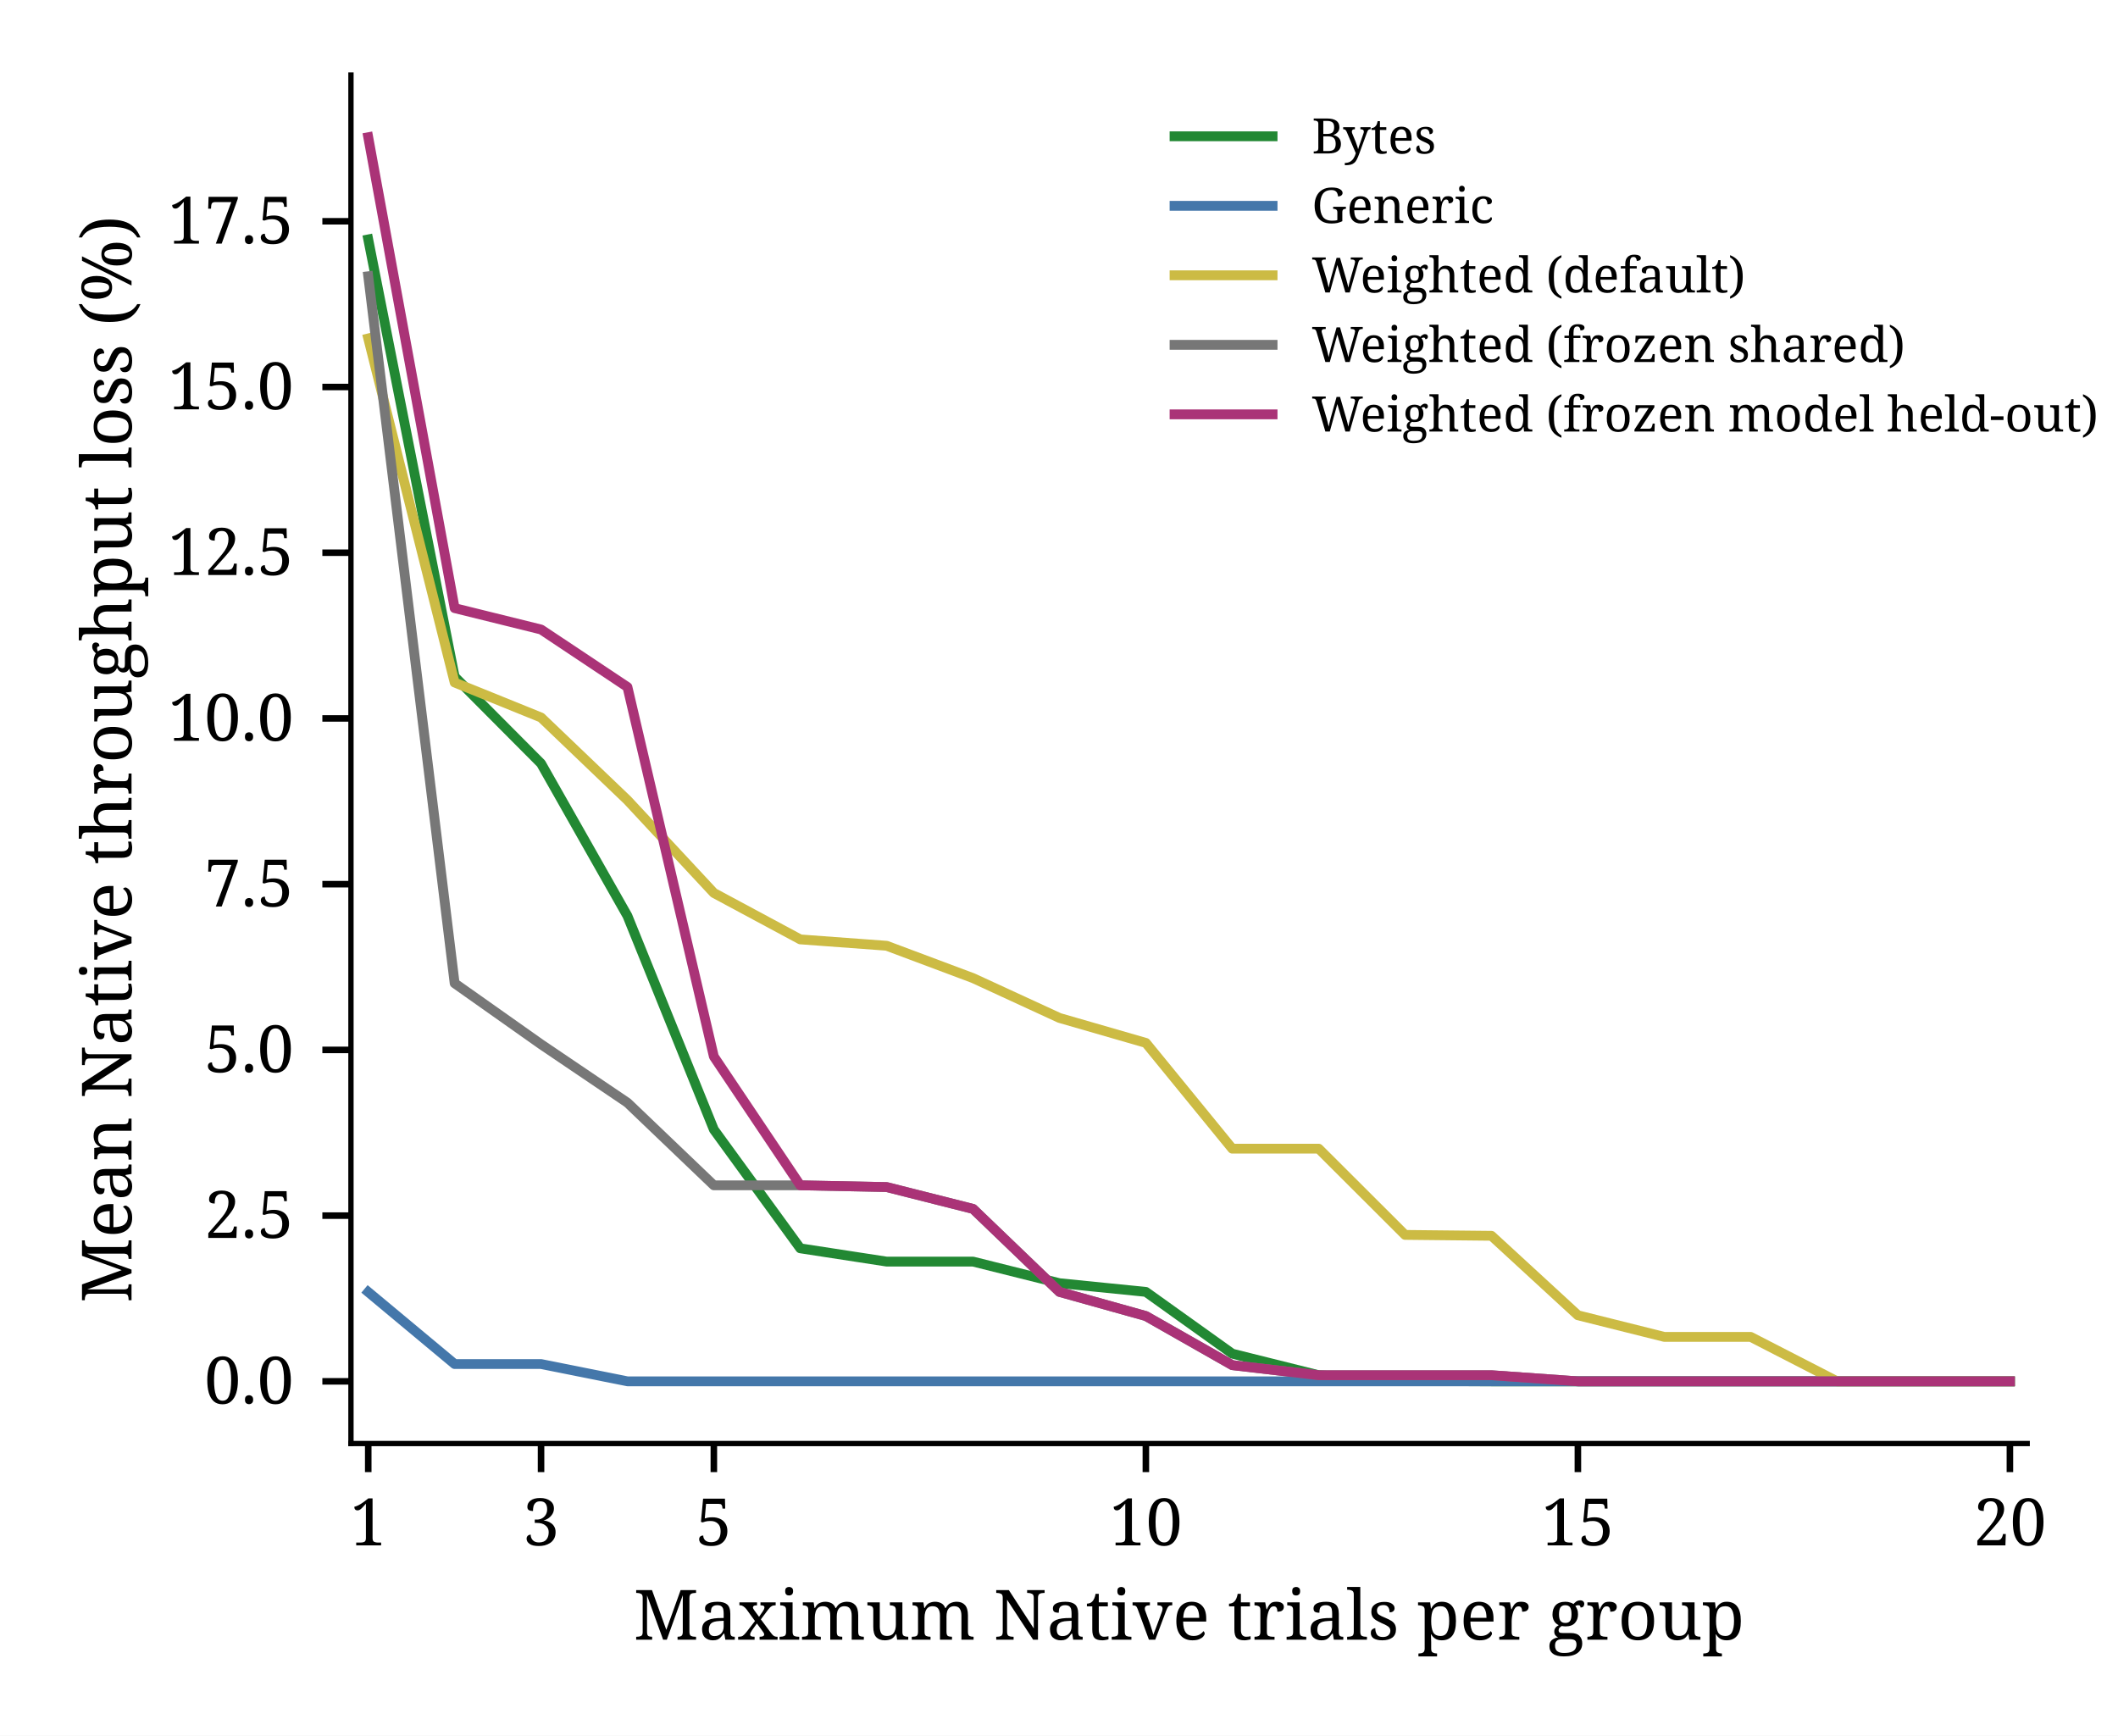
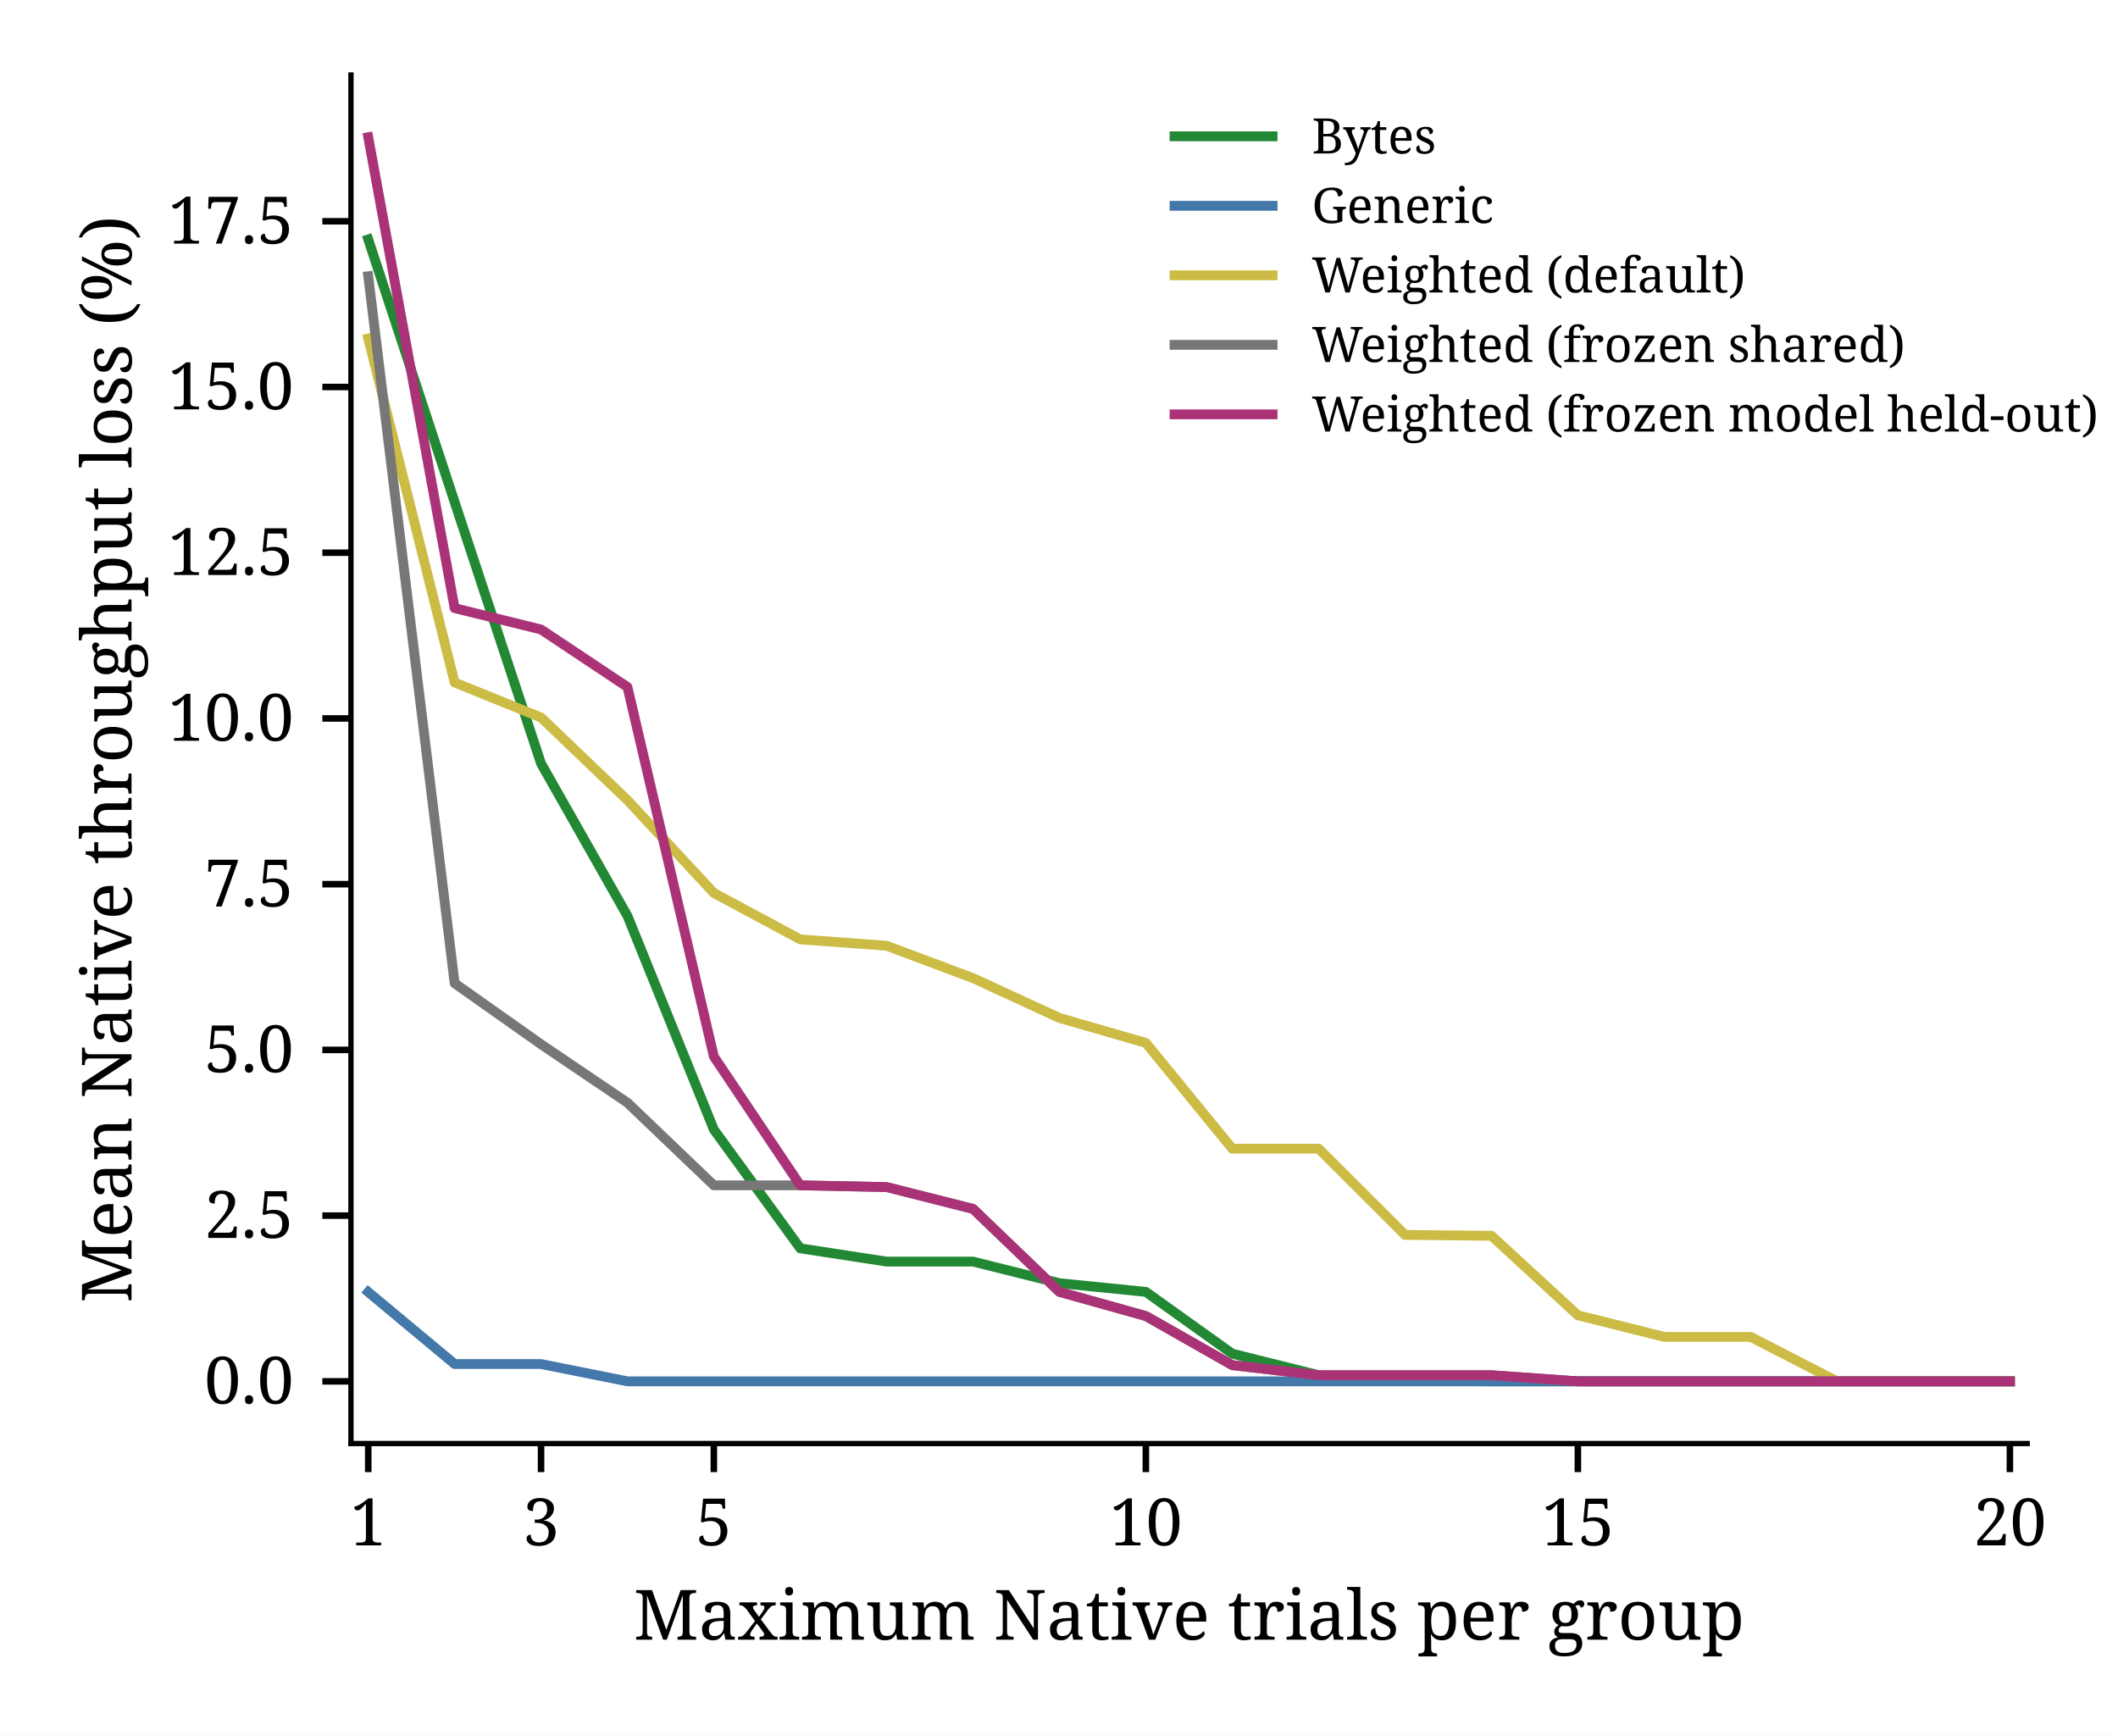
<svg xmlns="http://www.w3.org/2000/svg" xmlns:xlink="http://www.w3.org/1999/xlink" width="259.2pt" height="212.4pt" viewBox="0 0 259.2 212.4" version="1.1">
  <defs>
    <style type="text/css">*{stroke-linejoin: round; stroke-linecap: butt}</style>
  </defs>
  <g id="figure_1">
    <g id="patch_1">
      <path d="M 0 212.4  L 259.2 212.4  L 259.2 0  L 0 0  z " style="fill: #ffffff" />
    </g>
    <g id="axes_1">
      <g id="patch_2">
        <path d="M 42.95 176.65  L 248.086 176.65  L 248.086 9.18  L 42.95 9.18  z " style="fill: #ffffff" />
      </g>
      <g id="matplotlib.axis_1">
        <g id="xtick_1">
          <g id="line2d_1">
            <defs>
              <path id="m5aab3f3cba" d="M 0 0  L 0 3.5  " style="stroke: #000000; stroke-width: 0.8" />
            </defs>
            <g>
              <use xlink:href="#m5aab3f3cba" x="45.065" y="176.65" style="stroke: #000000; stroke-width: 0.8" />
            </g>
          </g>
          <g id="text_1">
            <text style="font-size: 8px; font-family: 'STIXGeneral', serif; text-anchor: middle" x="45.065" y="189.114" transform="rotate(-0 45.0648 189.1138)">1</text>
          </g>
        </g>
        <g id="xtick_2">
          <g id="line2d_2">
            <g>
              <use xlink:href="#m5aab3f3cba" x="66.213" y="176.65" style="stroke: #000000; stroke-width: 0.8" />
            </g>
          </g>
          <g id="text_2">
            <text style="font-size: 8px; font-family: 'STIXGeneral', serif; text-anchor: middle" x="66.213" y="189.114" transform="rotate(-0 66.21284 189.1138)">3</text>
          </g>
        </g>
        <g id="xtick_3">
          <g id="line2d_3">
            <g>
              <use xlink:href="#m5aab3f3cba" x="87.361" y="176.65" style="stroke: #000000; stroke-width: 0.8" />
            </g>
          </g>
          <g id="text_3">
            <text style="font-size: 8px; font-family: 'STIXGeneral', serif; text-anchor: middle" x="87.361" y="189.114" transform="rotate(-0 87.36087 189.1138)">5</text>
          </g>
        </g>
        <g id="xtick_4">
          <g id="line2d_4">
            <g>
              <use xlink:href="#m5aab3f3cba" x="140.231" y="176.65" style="stroke: #000000; stroke-width: 0.8" />
            </g>
          </g>
          <g id="text_4">
            <text style="font-size: 8px; font-family: 'STIXGeneral', serif; text-anchor: middle" x="140.231" y="189.114" transform="rotate(-0 140.231 189.1138)">10</text>
          </g>
        </g>
        <g id="xtick_5">
          <g id="line2d_5">
            <g>
              <use xlink:href="#m5aab3f3cba" x="193.101" y="176.65" style="stroke: #000000; stroke-width: 0.8" />
            </g>
          </g>
          <g id="text_5">
            <text style="font-size: 8px; font-family: 'STIXGeneral', serif; text-anchor: middle" x="193.101" y="189.114" transform="rotate(-0 193.101 189.1138)">15</text>
          </g>
        </g>
        <g id="xtick_6">
          <g id="line2d_6">
            <g>
              <use xlink:href="#m5aab3f3cba" x="245.971" y="176.65" style="stroke: #000000; stroke-width: 0.8" />
            </g>
          </g>
          <g id="text_6">
            <text style="font-size: 8px; font-family: 'STIXGeneral', serif; text-anchor: middle" x="245.971" y="189.114" transform="rotate(-0 245.9711 189.1138)">20</text>
          </g>
        </g>
        <g id="text_7">
          <text style="font-size: 8.5px; font-family: 'STIXGeneral', serif; text-anchor: middle" x="145.518" y="200.655" transform="rotate(-0 145.518 200.6552)">Maximum Native trials per group</text>
        </g>
      </g>
      <g id="matplotlib.axis_2">
        <g id="ytick_1">
          <g id="line2d_7">
            <defs>
              <path id="m6e11c9a4c9" d="M 0 0  L -3.5 0  " style="stroke: #000000; stroke-width: 0.8" />
            </defs>
            <g>
              <use xlink:href="#m6e11c9a4c9" x="42.95" y="169.038" style="stroke: #000000; stroke-width: 0.8" />
            </g>
          </g>
          <g id="text_8">
            <text style="font-size: 8px; font-family: 'STIXGeneral', serif; text-anchor: end" x="35.95" y="171.77" transform="rotate(-0 35.95 171.7696)">0.0</text>
          </g>
        </g>
        <g id="ytick_2">
          <g id="line2d_8">
            <g>
              <use xlink:href="#m6e11c9a4c9" x="42.95" y="148.758" style="stroke: #000000; stroke-width: 0.8" />
            </g>
          </g>
          <g id="text_9">
            <text style="font-size: 8px; font-family: 'STIXGeneral', serif; text-anchor: end" x="35.95" y="151.49" transform="rotate(-0 35.95 151.4896)">2.5</text>
          </g>
        </g>
        <g id="ytick_3">
          <g id="line2d_9">
            <g>
              <use xlink:href="#m6e11c9a4c9" x="42.95" y="128.478" style="stroke: #000000; stroke-width: 0.8" />
            </g>
          </g>
          <g id="text_10">
            <text style="font-size: 8px; font-family: 'STIXGeneral', serif; text-anchor: end" x="35.95" y="131.21" transform="rotate(-0 35.95 131.2096)">5.0</text>
          </g>
        </g>
        <g id="ytick_4">
          <g id="line2d_10">
            <g>
              <use xlink:href="#m6e11c9a4c9" x="42.95" y="108.198" style="stroke: #000000; stroke-width: 0.8" />
            </g>
          </g>
          <g id="text_11">
            <text style="font-size: 8px; font-family: 'STIXGeneral', serif; text-anchor: end" x="35.95" y="110.93" transform="rotate(-0 35.95 110.9296)">7.5</text>
          </g>
        </g>
        <g id="ytick_5">
          <g id="line2d_11">
            <g>
              <use xlink:href="#m6e11c9a4c9" x="42.95" y="87.918" style="stroke: #000000; stroke-width: 0.8" />
            </g>
          </g>
          <g id="text_12">
            <text style="font-size: 8px; font-family: 'STIXGeneral', serif; text-anchor: end" x="35.95" y="90.65" transform="rotate(-0 35.95 90.64954)">10.0</text>
          </g>
        </g>
        <g id="ytick_6">
          <g id="line2d_12">
            <g>
              <use xlink:href="#m6e11c9a4c9" x="42.95" y="67.638" style="stroke: #000000; stroke-width: 0.8" />
            </g>
          </g>
          <g id="text_13">
            <text style="font-size: 8px; font-family: 'STIXGeneral', serif; text-anchor: end" x="35.95" y="70.37" transform="rotate(-0 35.95 70.36952)">12.5</text>
          </g>
        </g>
        <g id="ytick_7">
          <g id="line2d_13">
            <g>
              <use xlink:href="#m6e11c9a4c9" x="42.95" y="47.358" style="stroke: #000000; stroke-width: 0.8" />
            </g>
          </g>
          <g id="text_14">
            <text style="font-size: 8px; font-family: 'STIXGeneral', serif; text-anchor: end" x="35.95" y="50.09" transform="rotate(-0 35.95 50.0895)">15.0</text>
          </g>
        </g>
        <g id="ytick_8">
          <g id="line2d_14">
            <g>
              <use xlink:href="#m6e11c9a4c9" x="42.95" y="27.078" style="stroke: #000000; stroke-width: 0.8" />
            </g>
          </g>
          <g id="text_15">
            <text style="font-size: 8px; font-family: 'STIXGeneral', serif; text-anchor: end" x="35.95" y="29.809" transform="rotate(-0 35.95 29.80948)">17.5</text>
          </g>
        </g>
        <g id="text_16">
          <text style="font-size: 8.5px; font-family: 'STIXGeneral', serif; text-anchor: middle" x="16.097" y="92.915" transform="rotate(-90 16.09727 92.915)">Mean Native throughput loss (%)</text>
        </g>
      </g>
      <g id="line2d_15">
-         <path d="M 45.065 29.296  L 55.639 82.806  L 66.213 93.431  L 76.787 112.082  L 87.361 138.227  L 97.935 152.761  L 108.509 154.387  L 119.083 154.387  L 129.657 157.029  L 140.231 158.093  L 150.805 165.653  L 161.379 168.289  L 171.953 168.985  L 182.527 169.038  L 193.101 169.038  L 203.675 169.038  L 214.249 169.038  L 224.823 169.038  L 235.397 169.038  L 245.971 169.038  " clip-path="url(#p4756ba345c)" style="fill: none; stroke: #228833; stroke-width: 1.2; stroke-linecap: square" />
+         <path d="M 45.065 29.296  L 55.639 61.444  L 66.213 93.431  L 76.787 112.082  L 87.361 138.227  L 97.935 152.761  L 108.509 154.387  L 119.083 154.387  L 129.657 157.029  L 140.231 158.093  L 150.805 165.653  L 161.379 168.289  L 171.953 168.985  L 182.527 169.038  L 193.101 169.038  L 203.675 169.038  L 214.249 169.038  L 224.823 169.038  L 235.397 169.038  L 245.971 169.038  " clip-path="url(#p4756ba345c)" style="fill: none; stroke: #228833; stroke-width: 1.2; stroke-linecap: square" />
      </g>
      <g id="line2d_16">
        <path d="M 45.065 158.113  L 55.639 166.922  L 66.213 166.922  L 76.787 169.038  L 87.361 169.038  L 97.935 169.038  L 108.509 169.038  L 119.083 169.038  L 129.657 169.038  L 140.231 169.038  L 150.805 169.038  L 161.379 169.038  L 171.953 169.038  L 182.527 169.038  L 193.101 169.038  L 203.675 169.038  L 214.249 169.038  L 224.823 169.038  L 235.397 169.038  L 245.971 169.038  " clip-path="url(#p4756ba345c)" style="fill: none; stroke: #4477aa; stroke-width: 1.2; stroke-linecap: square" />
      </g>
      <g id="line2d_17">
        <path d="M 45.065 41.414  L 55.639 83.52  L 66.213 87.802  L 76.787 97.917  L 87.361 109.276  L 97.935 114.957  L 108.509 115.736  L 119.083 119.698  L 129.657 124.57  L 140.231 127.623  L 150.805 140.567  L 161.379 140.567  L 171.953 151.119  L 182.527 151.229  L 193.101 160.954  L 203.675 163.6  L 214.249 163.6  L 224.823 169.038  L 235.397 169.038  L 245.971 169.038  " clip-path="url(#p4756ba345c)" style="fill: none; stroke: #ccbb44; stroke-width: 1.2; stroke-linecap: square" />
      </g>
      <g id="line2d_18">
        <path d="M 45.065 33.803  L 55.639 120.325  L 66.213 127.794  L 76.787 134.943  L 87.361 145.052  L 97.935 145.052  L 108.509 145.265  L 119.083 147.938  L 129.657 158.093  L 140.231 161.048  L 150.805 167.058  L 161.379 168.289  L 171.953 168.289  L 182.527 168.289  L 193.101 169.038  L 203.675 169.038  L 214.249 169.038  L 224.823 169.038  L 235.397 169.038  L 245.971 169.038  " clip-path="url(#p4756ba345c)" style="fill: none; stroke: #777777; stroke-width: 1.2; stroke-linecap: square" />
      </g>
      <g id="line2d_19">
        <path d="M 45.065 16.792  L 55.639 74.418  L 66.213 77.034  L 76.787 84.074  L 87.361 129.291  L 97.935 145.052  L 108.509 145.265  L 119.083 147.938  L 129.657 158.093  L 140.231 161.048  L 150.805 167.058  L 161.379 168.289  L 171.953 168.289  L 182.527 168.289  L 193.101 169.038  L 203.675 169.038  L 214.249 169.038  L 224.823 169.038  L 235.397 169.038  L 245.971 169.038  " clip-path="url(#p4756ba345c)" style="fill: none; stroke: #aa3377; stroke-width: 1.2; stroke-linecap: square" />
      </g>
      <g id="patch_3">
        <path d="M 42.95 176.65  L 42.95 9.18  " style="fill: none; stroke: #000000; stroke-width: 0.65; stroke-linejoin: miter; stroke-linecap: square" />
      </g>
      <g id="patch_4">
        <path d="M 42.95 176.65  L 248.086 176.65  " style="fill: none; stroke: #000000; stroke-width: 0.65; stroke-linejoin: miter; stroke-linecap: square" />
      </g>
      <g id="legend_1">
        <g id="line2d_20">
          <path d="M 143.739 16.68  L 149.739 16.68  L 155.739 16.68  " style="fill: none; stroke: #228833; stroke-width: 1.2; stroke-linecap: square" />
        </g>
        <g id="text_17">
          <text style="font-size: 6px; font-family: 'STIXGeneral', serif; text-anchor: start" x="160.539" y="18.78" transform="rotate(-0 160.5394 18.78)">Bytes</text>
        </g>
        <g id="line2d_21">
          <path d="M 143.739 25.188  L 149.739 25.188  L 155.739 25.188  " style="fill: none; stroke: #4477aa; stroke-width: 1.2; stroke-linecap: square" />
        </g>
        <g id="text_18">
          <text style="font-size: 6px; font-family: 'STIXGeneral', serif; text-anchor: start" x="160.539" y="27.288" transform="rotate(-0 160.5394 27.28781)">Generic</text>
        </g>
        <g id="line2d_22">
          <path d="M 143.739 33.69  L 149.739 33.69  L 155.739 33.69  " style="fill: none; stroke: #ccbb44; stroke-width: 1.2; stroke-linecap: square" />
        </g>
        <g id="text_19">
          <text style="font-size: 6px; font-family: 'STIXGeneral', serif; text-anchor: start" x="160.539" y="35.79" transform="rotate(-0 160.5394 35.79)">Weighted (default)</text>
        </g>
        <g id="line2d_23">
          <path d="M 143.739 42.198  L 149.739 42.198  L 155.739 42.198  " style="fill: none; stroke: #777777; stroke-width: 1.2; stroke-linecap: square" />
        </g>
        <g id="text_20">
          <text style="font-size: 6px; font-family: 'STIXGeneral', serif; text-anchor: start" x="160.539" y="44.298" transform="rotate(-0 160.5394 44.29781)">Weighted (frozen shared)</text>
        </g>
        <g id="line2d_24">
          <path d="M 143.739 50.706  L 149.739 50.706  L 155.739 50.706  " style="fill: none; stroke: #aa3377; stroke-width: 1.2; stroke-linecap: square" />
        </g>
        <g id="text_21">
          <text style="font-size: 6px; font-family: 'STIXGeneral', serif; text-anchor: start" x="160.539" y="52.806" transform="rotate(-0 160.5394 52.80562)">Weighted (frozen model held-out)</text>
        </g>
      </g>
    </g>
  </g>
  <defs>
    <clipPath id="p4756ba345c">
      <rect x="42.95" y="9.18" width="205.136" height="167.47" />
    </clipPath>
  </defs>
</svg>
